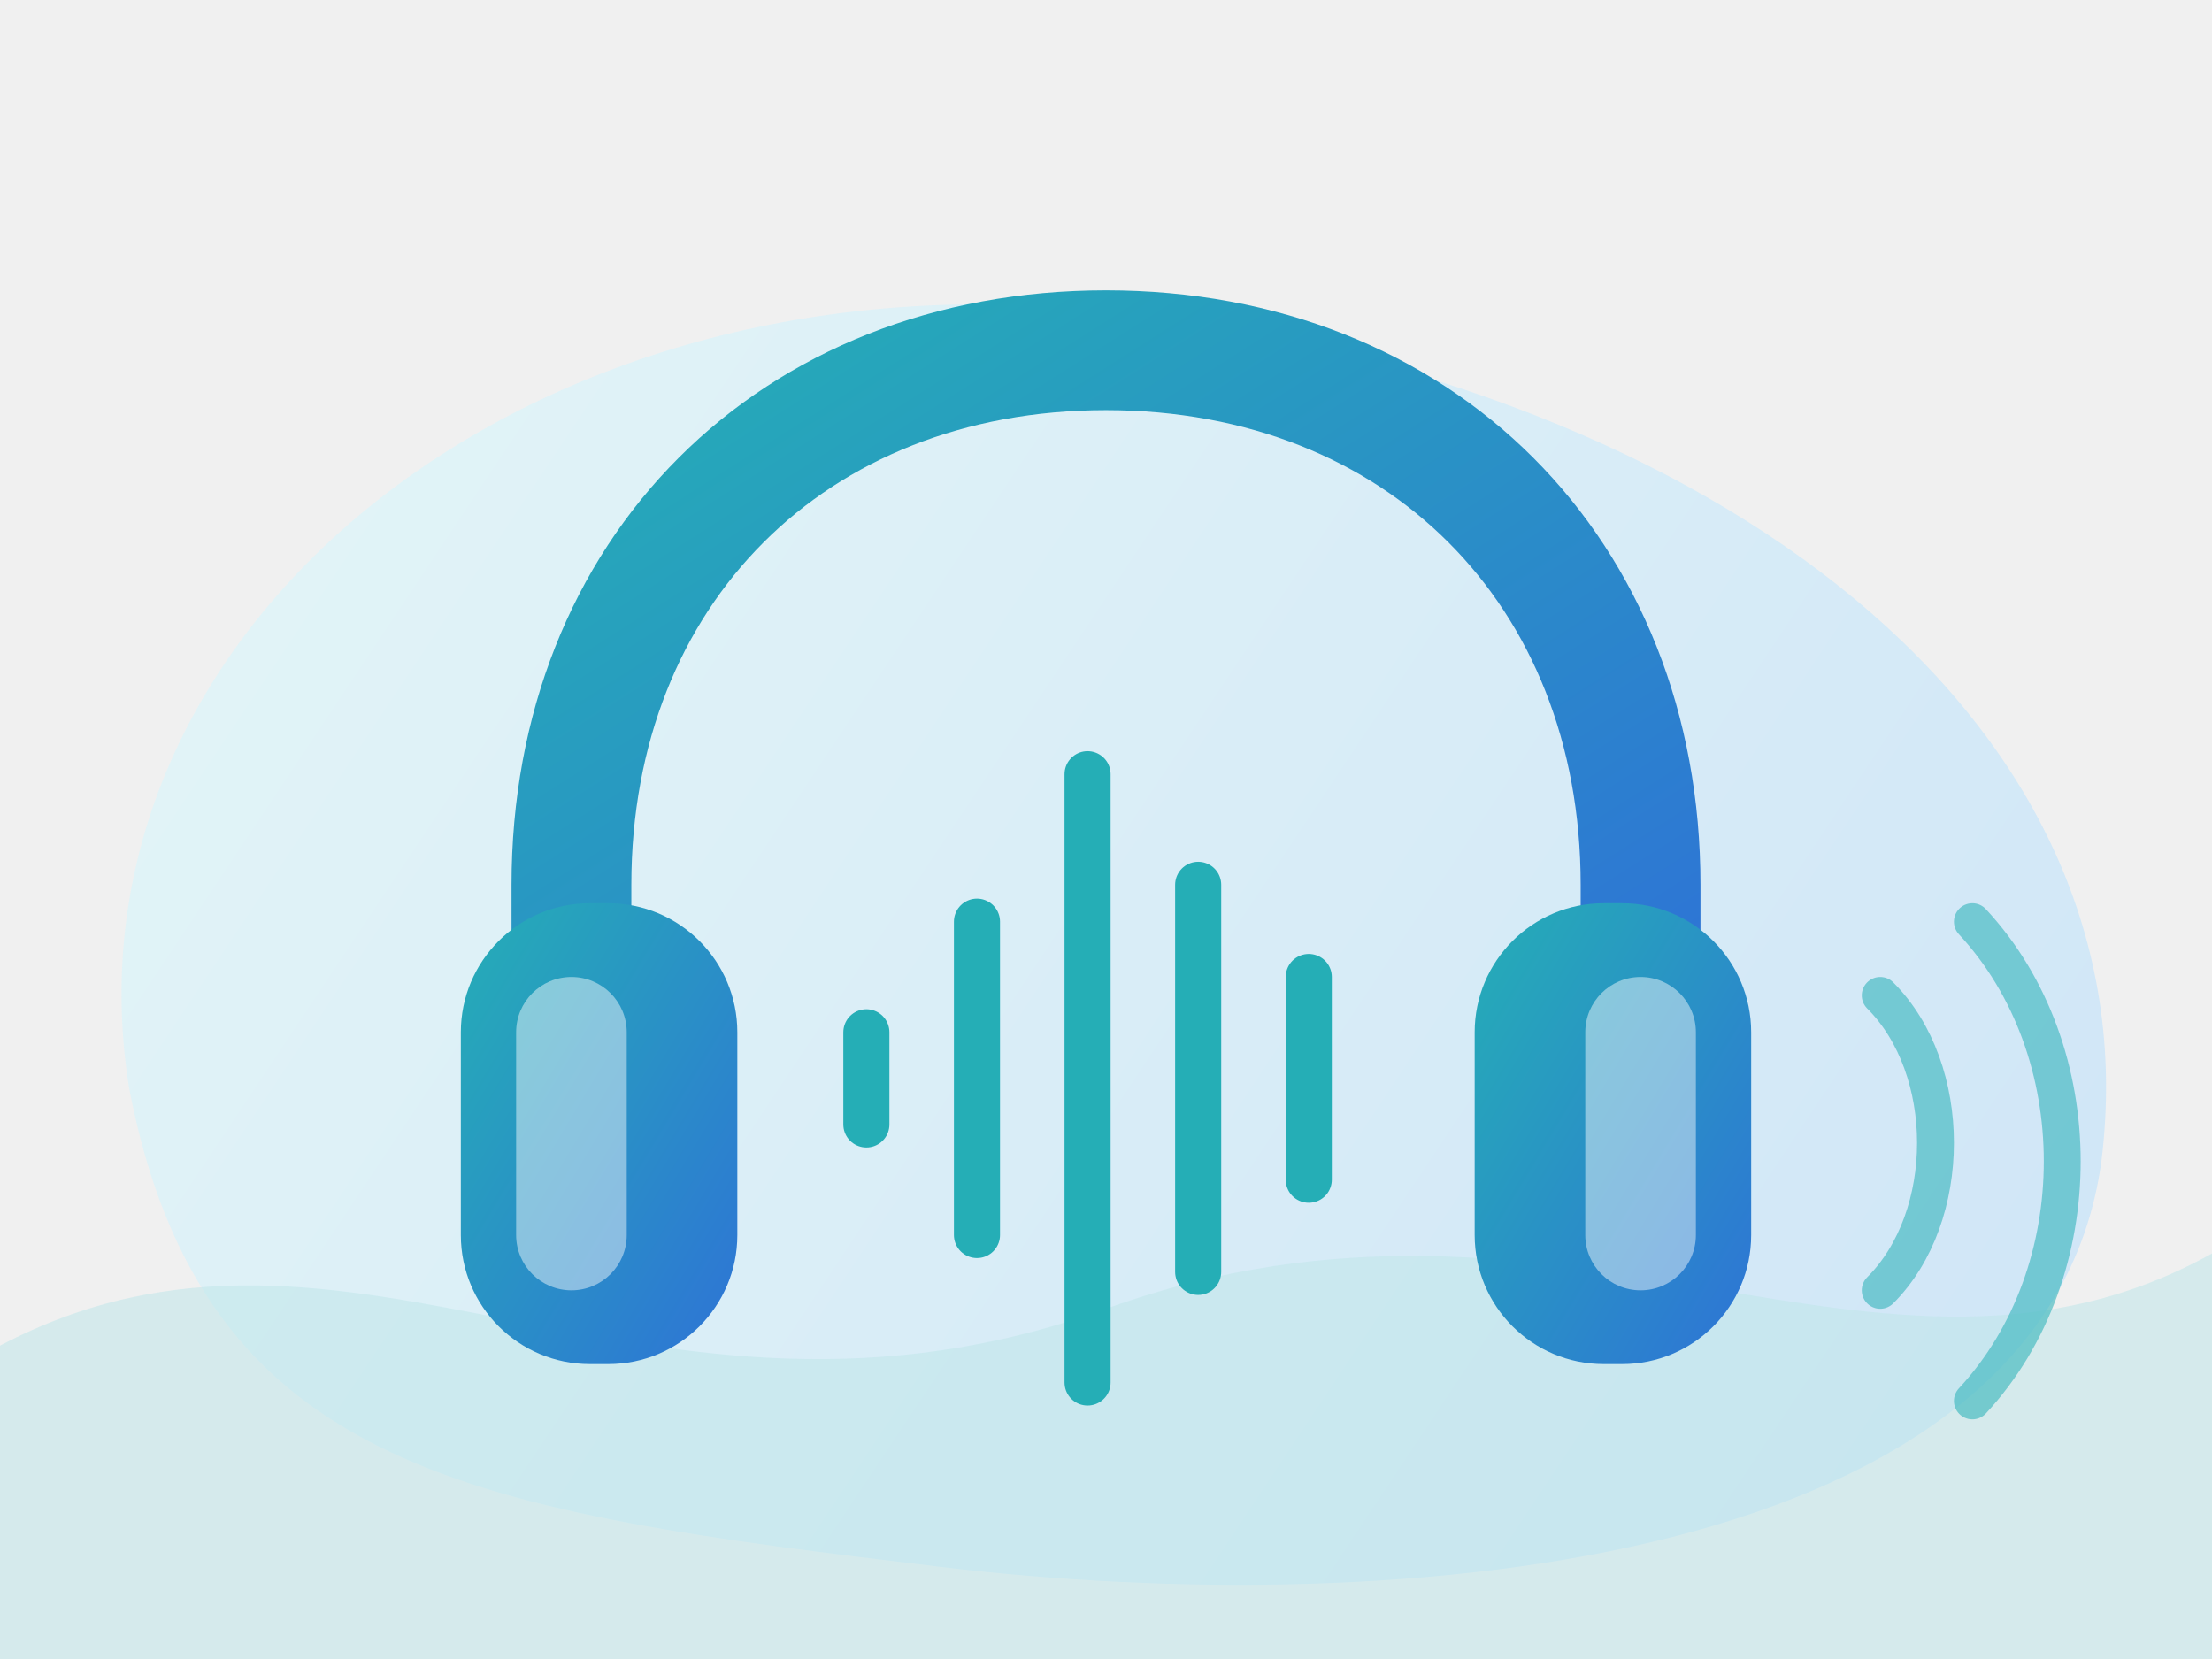
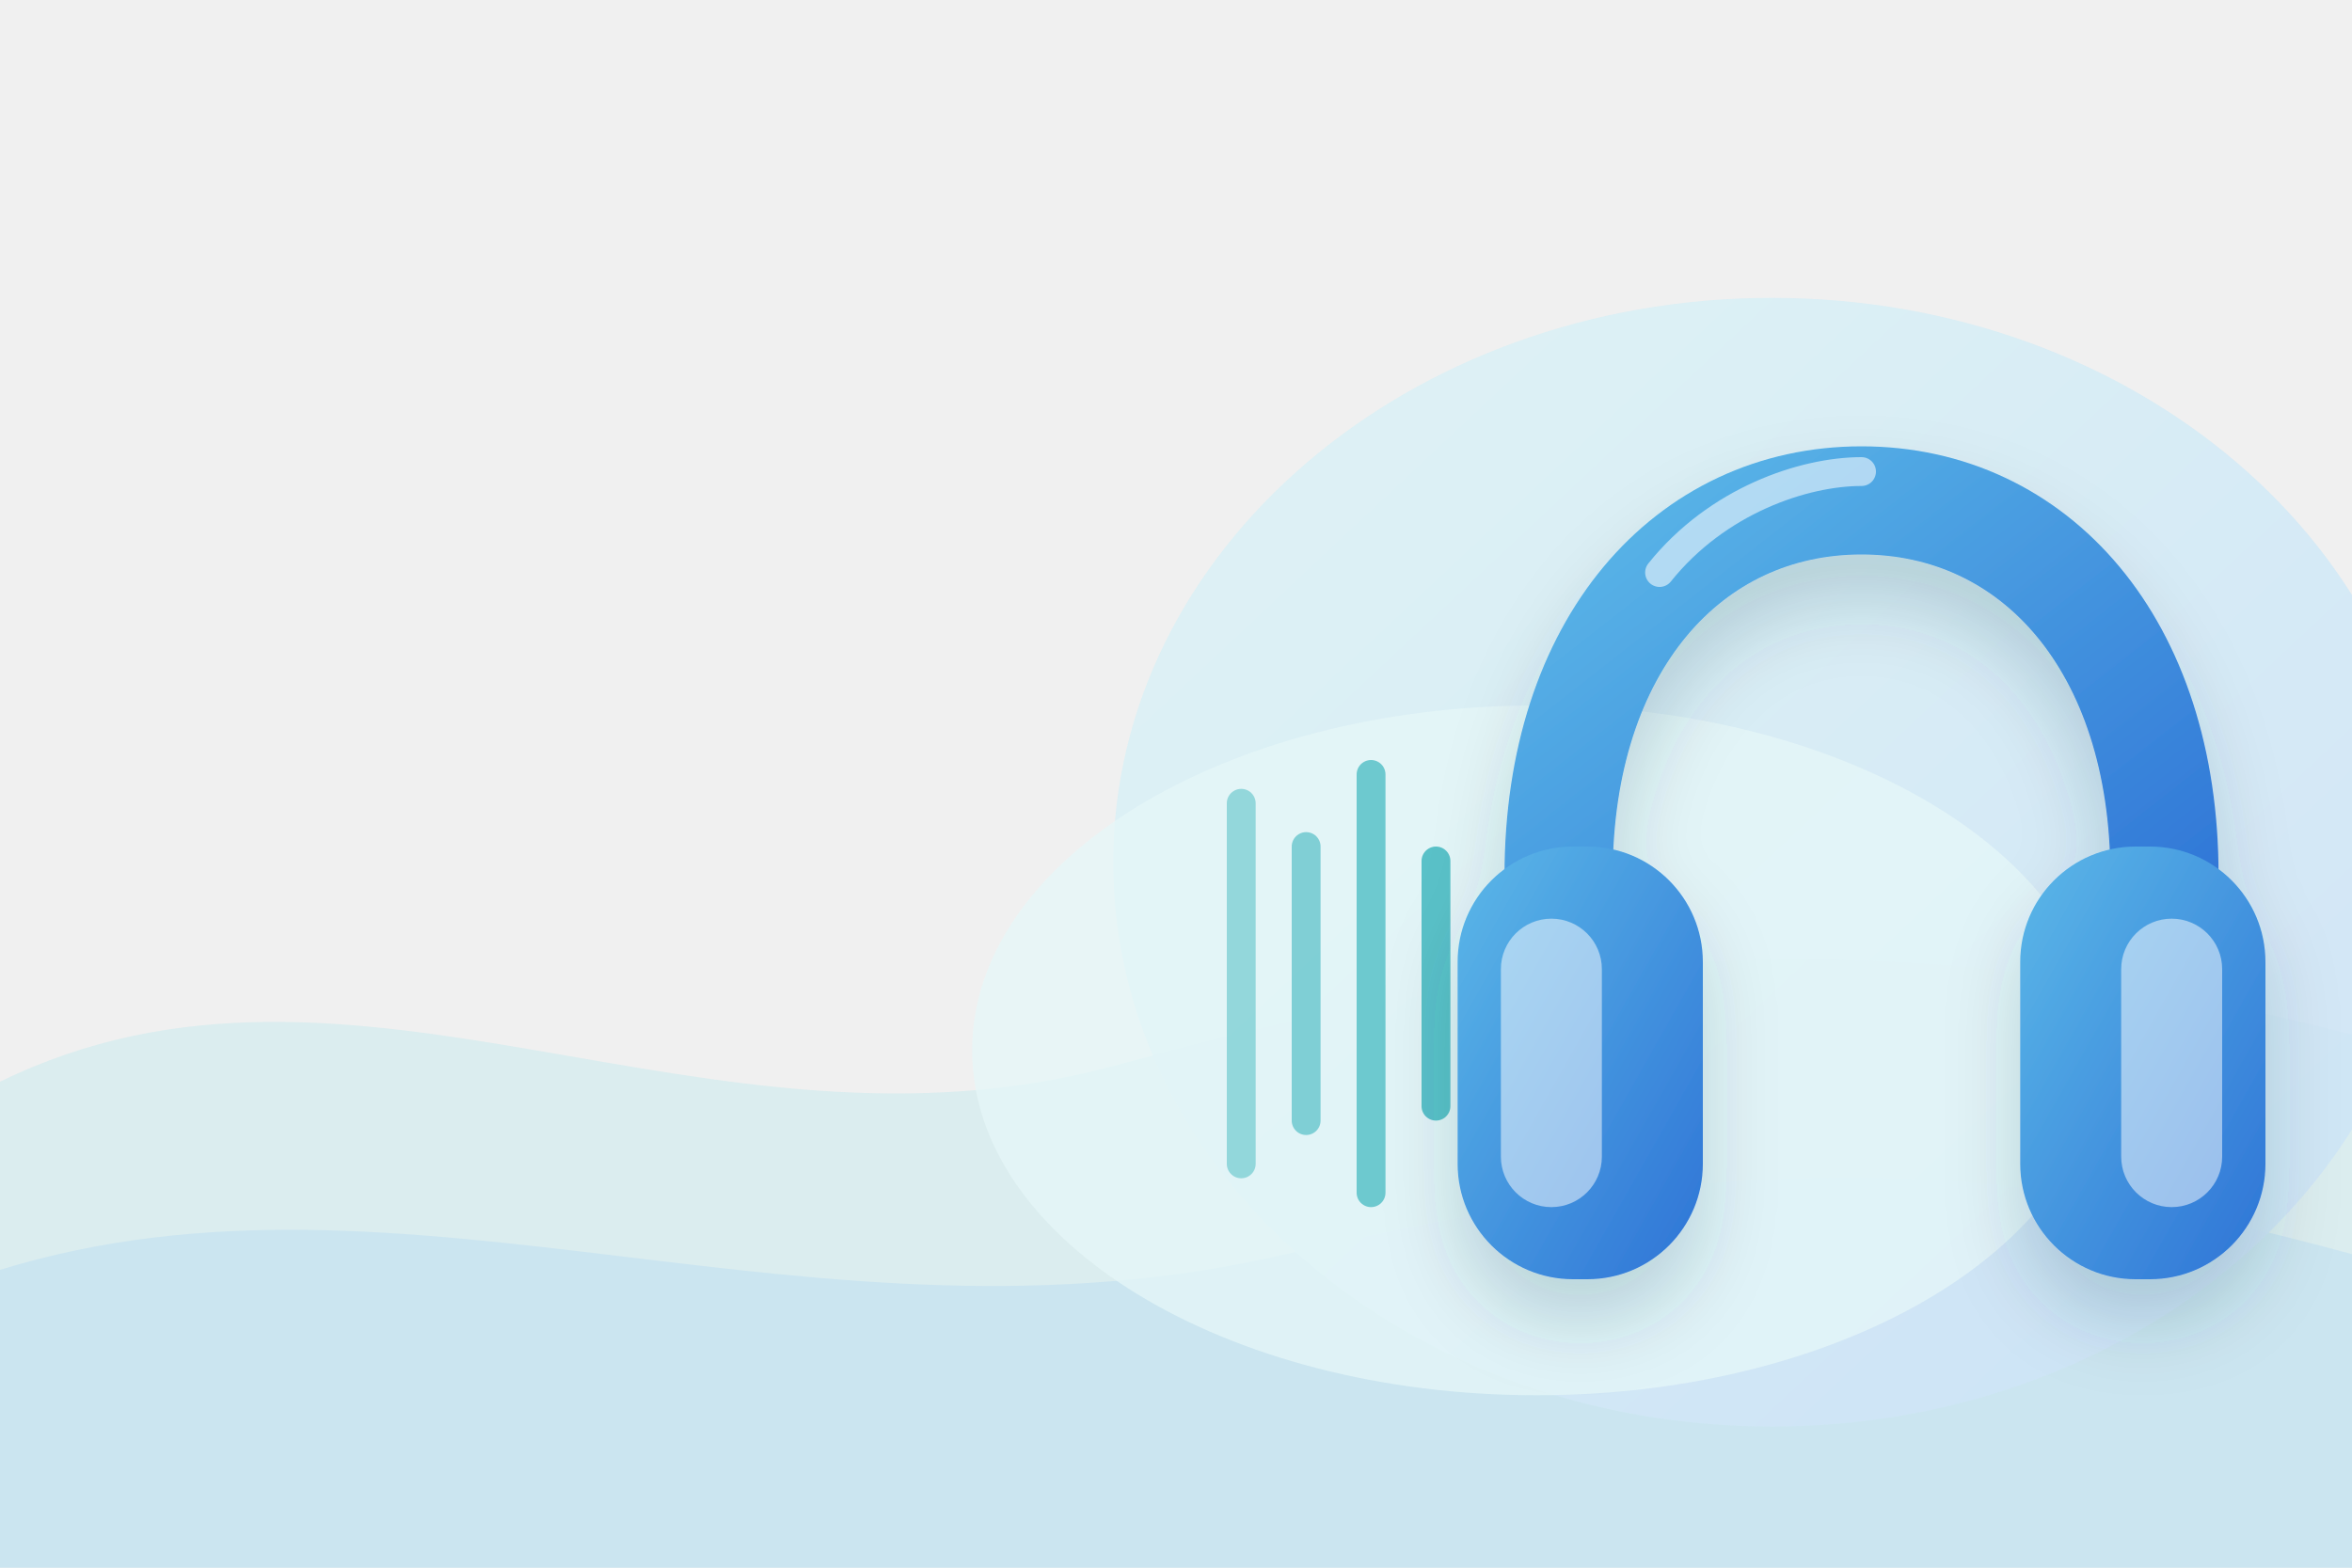
- <svg xmlns="http://www.w3.org/2000/svg" viewBox="0 0 240 180" fill="none">
+ <svg xmlns="http://www.w3.org/2000/svg" viewBox="0 0 300 200" fill="none">
  <defs>
-     <linearGradient id="bg" x1="20" y1="30" x2="230" y2="170" gradientUnits="userSpaceOnUse">
-       <stop stop-color="#E3F5F7" />
-       <stop offset="1" stop-color="#CFE5F7" />
+     <linearGradient id="bgw" x1="150" y1="30" x2="300" y2="190" gradientUnits="userSpaceOnUse">
+       <stop stop-color="#DDF3F5" />
+       <stop offset="1" stop-color="#CBE2F6" />
    </linearGradient>
    <linearGradient id="ac" x1="0" y1="0" x2="1" y2="1">
-       <stop stop-color="#25AEB6" />
+       <stop stop-color="#5BB8E8" />
      <stop offset="1" stop-color="#2E73D6" />
+     </linearGradient>
+     <linearGradient id="tl" x1="0" y1="0" x2="1" y2="1">
+       <stop stop-color="#47C2C4" />
+       <stop offset="1" stop-color="#1E93A0" />
    </linearGradient>
    <linearGradient id="pg" x1="0" y1="0" x2="0" y2="1">
      <stop stop-color="#FFFFFF" />
-       <stop offset="1" stop-color="#E8F3FA" />
+       <stop offset="1" stop-color="#E6F1F9" />
    </linearGradient>
+     <filter id="sh" x="-25%" y="-20%" width="150%" height="160%">
+       <feDropShadow dx="0" dy="6" stdDeviation="5" flood-color="#173852" flood-opacity=".17" />
+     </filter>
  </defs>
-   <path d="M14 118C6 68 58 26 122 34c64 8 112 44 106 92-6 44-76 50-126 44C52 164 22 160 14 118Z" fill="url(#bg)" />
-   <path d="M0 146c38-20 70 14 120-4s84 14 120-6v44H0Z" fill="#BFE6EA" opacity=".55" />
-   <g stroke="#25AEB6" stroke-linecap="round" stroke-width="5">
-     <path d="M94 112v10" />
-     <path d="M106 100v34" />
-     <path d="M118 84v66" />
-     <path d="M130 96v42" />
-     <path d="M142 106v22" />
+   <path d="M0 138C45 116 90 150 142 136S238 116 300 132V200H0Z" fill="#CDEBEE" opacity=".6" />
+   <path d="M0 162C52 146 104 174 164 160S256 148 300 160V200H0Z" fill="#BCDDF1" opacity=".5" />
+   <ellipse cx="226" cy="110" rx="84" ry="72" fill="url(#bgw)" opacity=".9" />
+   <ellipse cx="196" cy="134" rx="72" ry="44" fill="#E6F7F8" opacity=".75" />
+   <g transform="translate(300 200) scale(.92) translate(-300 -200)">
+     <g stroke="#25AEB6" stroke-linecap="round" stroke-width="4">
+       <path d="M146 94v50" stroke-opacity=".42" />
+       <path d="M155 100v38" stroke-opacity=".52" />
+       <path d="M164 90v58" stroke-opacity=".62" />
+       <path d="M173 102v34" stroke-opacity=".72" />
+     </g>
+     <g filter="url(#sh)">
+       <path d="M190 118v-14c0-32 18-52 42-52s42 20 42 52v14" stroke="url(#ac)" stroke-width="15" stroke-linecap="round" />
+       <rect x="176" y="100" width="34" height="60" rx="16" fill="url(#ac)" />
+       <rect x="254" y="100" width="34" height="60" rx="16" fill="url(#ac)" />
+       <rect x="182" y="110" width="14" height="40" rx="7" fill="#fff" fill-opacity=".5" />
+       <rect x="268" y="110" width="14" height="40" rx="7" fill="#fff" fill-opacity=".5" />
+       <path d="M204 62c8-10 20-14 28-14" stroke="#fff" stroke-opacity=".55" stroke-width="4" stroke-linecap="round" />
+     </g>
  </g>
-   <path d="M62 112V96c0-34 24-58 58-58s58 24 58 58v16" stroke="url(#ac)" stroke-width="13" stroke-linecap="round" fill="none" />
-   <rect x="50" y="98" width="30" height="50" rx="14" fill="url(#ac)" />
-   <rect x="160" y="98" width="30" height="50" rx="14" fill="url(#ac)" />
-   <rect x="56" y="106" width="12" height="34" rx="6" fill="#fff" fill-opacity=".45" />
-   <rect x="172" y="106" width="12" height="34" rx="6" fill="#fff" fill-opacity=".45" />
-   <path d="M204 108c8 8 8 24 0 32M214 100c13 14 13 38 0 52" stroke="#25AEB6" stroke-opacity=".55" stroke-width="4" stroke-linecap="round" />
</svg>
